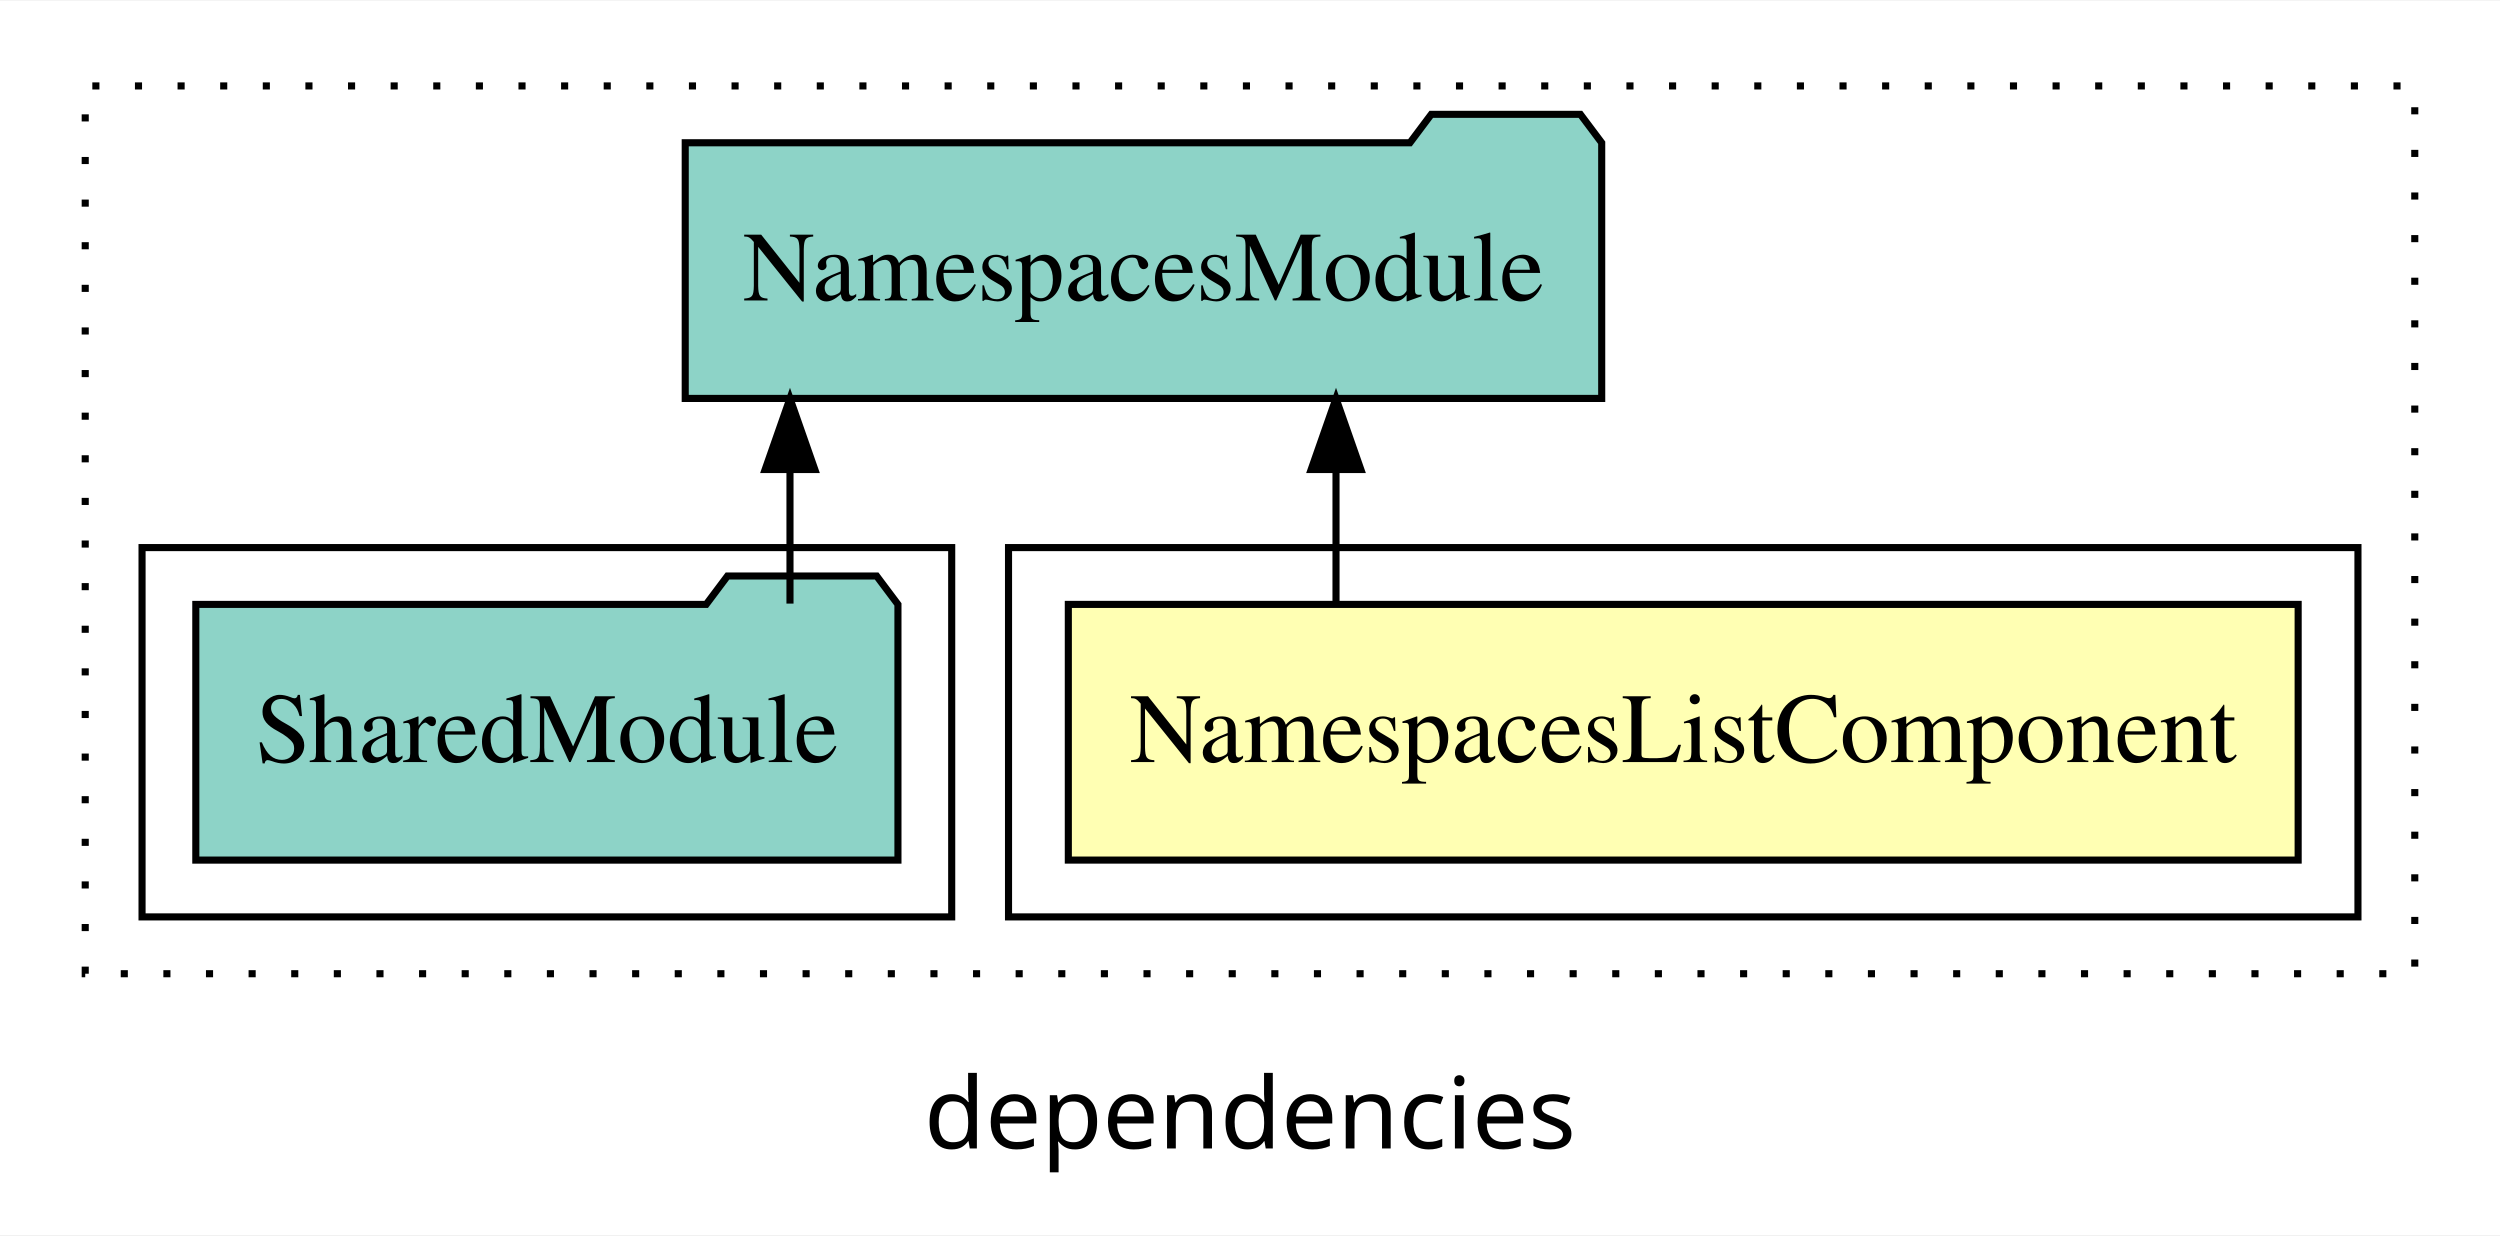
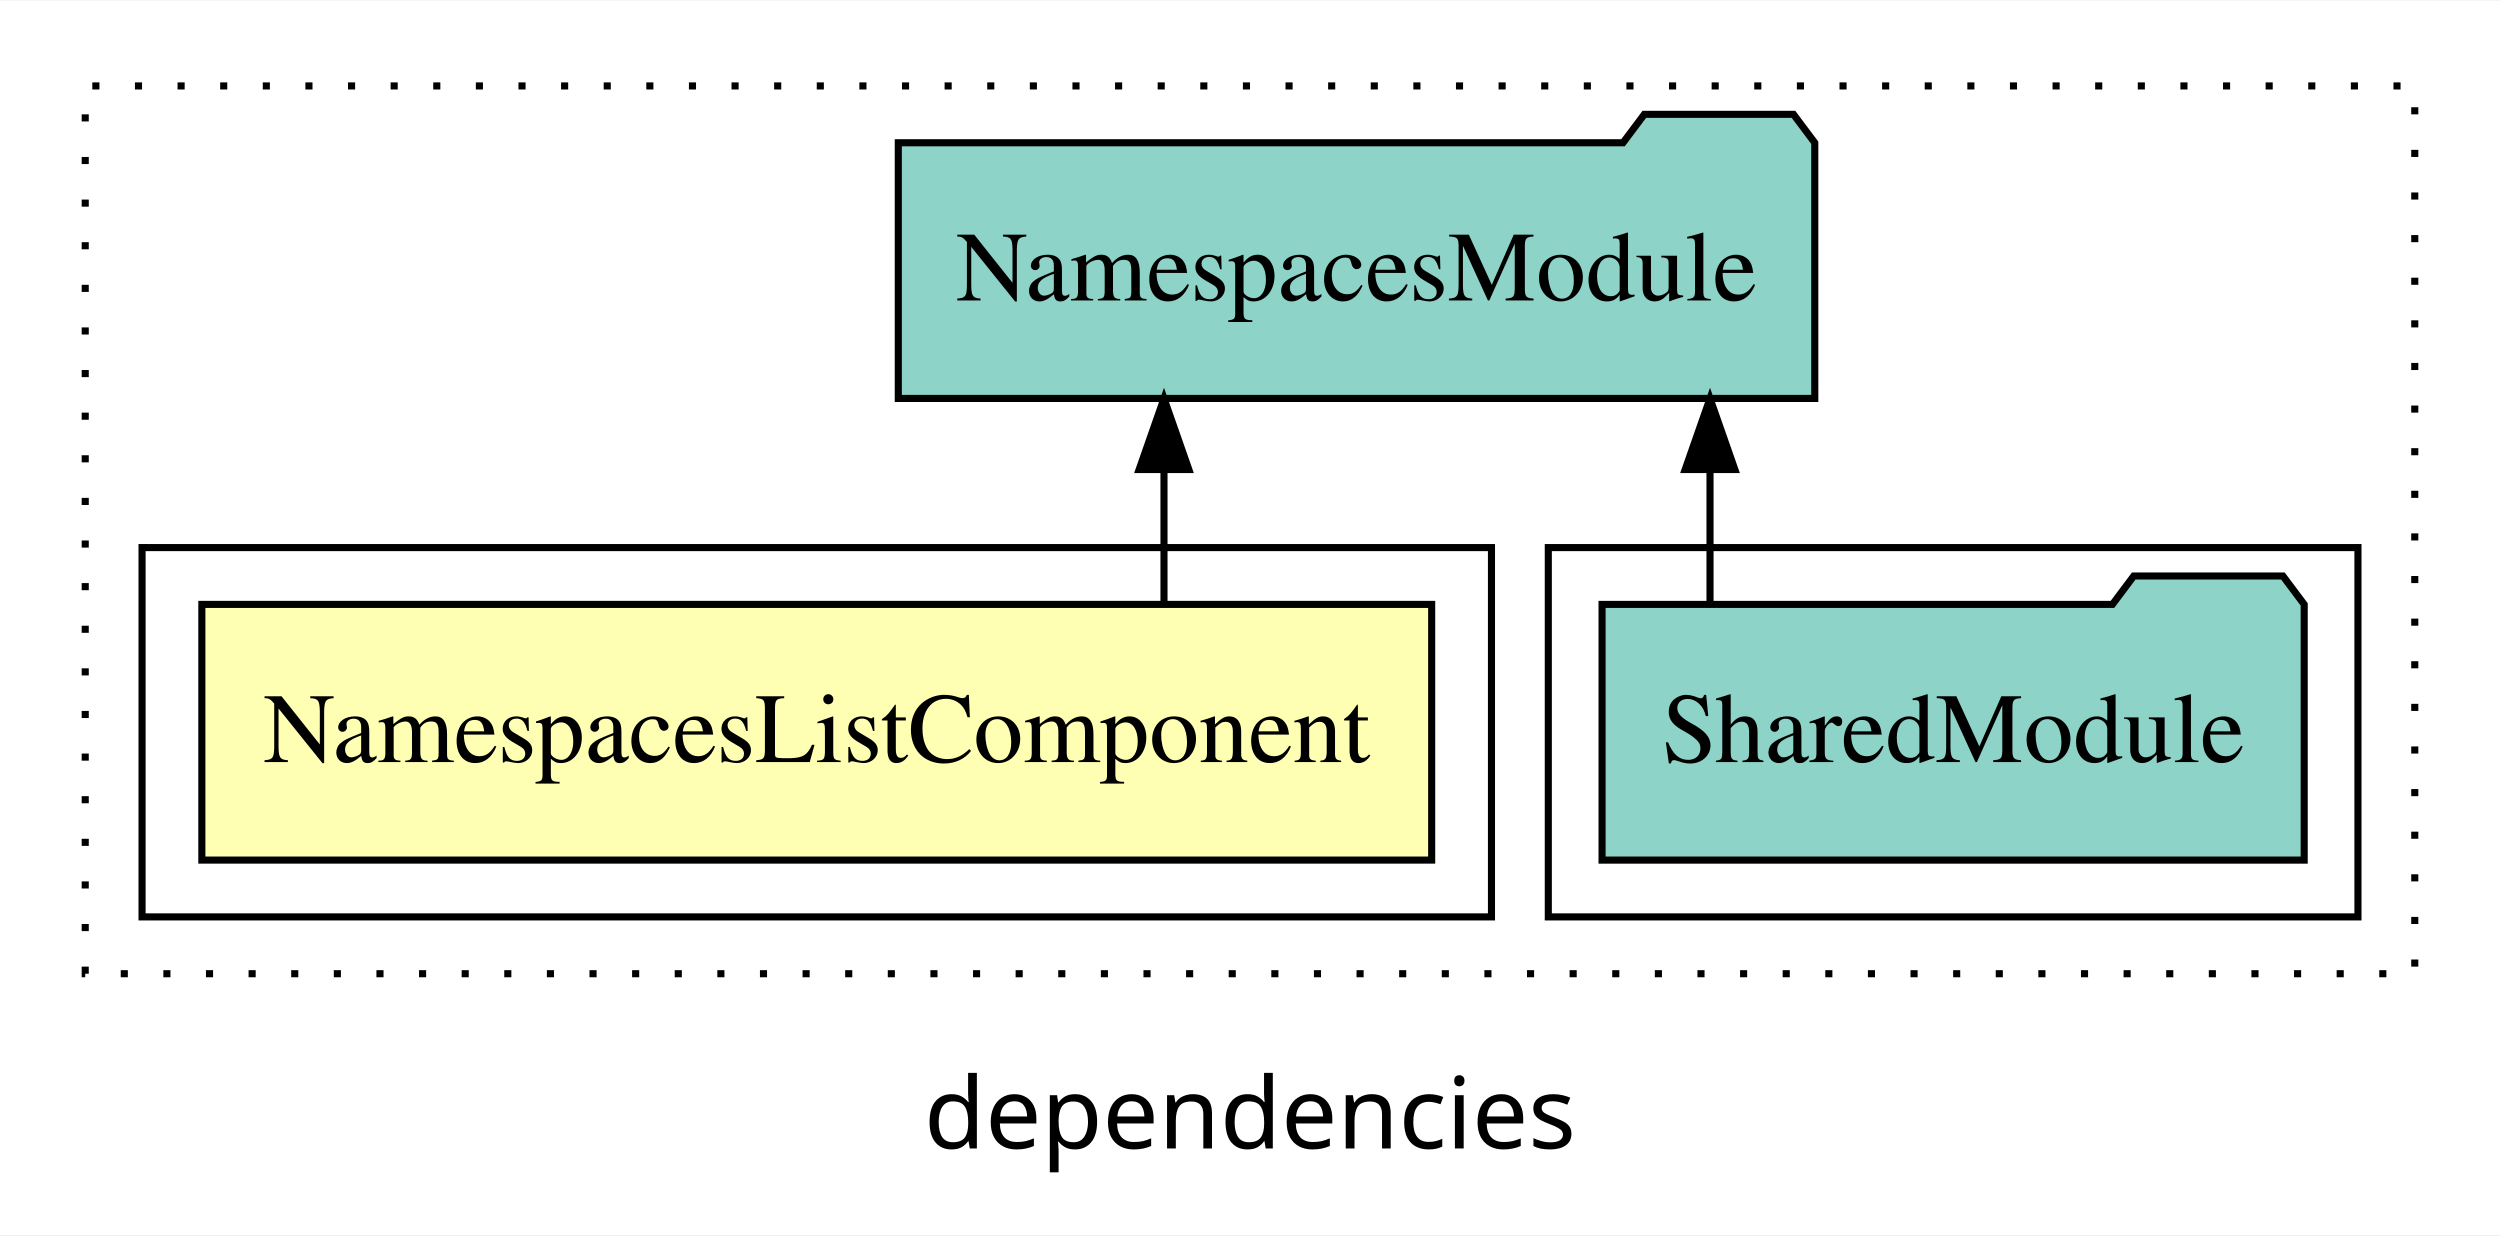
<svg xmlns="http://www.w3.org/2000/svg" width="352pt" height="174pt" viewBox="0.00 0.00 352.00 173.80">
  <g id="graph0" class="graph" transform="scale(1 1) rotate(0) translate(4 169.8)">
    <polygon fill="white" stroke="transparent" points="-4,4 -4,-169.8 348,-169.8 348,4 -4,4" />
    <text text-anchor="middle" x="172" y="-8.2" font-family="sans-serif" font-size="14.00">dependencies</text>
    <g id="clust1" class="cluster">
      <polygon fill="none" stroke="black" stroke-dasharray="1,5" points="8,-32.8 8,-157.8 336,-157.8 336,-32.8 8,-32.8" />
    </g>
+     <g id="clust4" class="cluster">
+       <polygon fill="none" stroke="black" points="214,-40.8 214,-92.8 328,-92.8 328,-40.8 214,-40.8" />
+     </g>
    <g id="clust2" class="cluster">
-       <polygon fill="none" stroke="black" points="138,-40.8 138,-92.8 328,-92.8 328,-40.8 138,-40.8" />
-     </g>
-     <g id="clust4" class="cluster">
-       <polygon fill="none" stroke="black" points="16,-40.8 16,-92.8 130,-92.8 130,-40.8 16,-40.8" />
+       <polygon fill="none" stroke="black" points="16,-40.8 16,-92.8 206,-92.8 206,-40.8 16,-40.8" />
    </g>
    <g id="node1" class="node">
-       <polygon fill="#ffffb3" stroke="black" points="319.58,-84.8 146.42,-84.8 146.42,-48.8 319.58,-48.8 319.58,-84.8" />
-       <text text-anchor="middle" x="233" y="-62.6" font-family="Times,serif" font-size="14.00">NamespacesListComponent</text>
+       <polygon fill="#ffffb3" stroke="black" points="197.58,-84.8 24.42,-84.8 24.42,-48.8 197.58,-48.8 197.58,-84.8" />
+       <text text-anchor="middle" x="111" y="-62.6" font-family="Times,serif" font-size="14.00">NamespacesListComponent</text>
    </g>
    <g id="node2" class="node">
-       <polygon fill="#8dd3c7" stroke="black" points="221.52,-149.8 218.52,-153.8 197.52,-153.8 194.52,-149.8 92.48,-149.8 92.48,-113.8 221.52,-113.8 221.52,-149.8" />
-       <text text-anchor="middle" x="157" y="-127.6" font-family="Times,serif" font-size="14.00">NamespacesModule</text>
+       <polygon fill="#8dd3c7" stroke="black" points="251.52,-149.8 248.52,-153.8 227.52,-153.8 224.52,-149.8 122.48,-149.8 122.48,-113.8 251.52,-113.8 251.52,-149.8" />
+       <text text-anchor="middle" x="187" y="-127.6" font-family="Times,serif" font-size="14.00">NamespacesModule</text>
    </g>
    <g id="edge1" class="edge">
-       <path fill="none" stroke="black" d="M184.11,-84.91C184.11,-84.91 184.11,-103.79 184.11,-103.79" />
-       <polygon fill="black" stroke="black" points="180.61,-103.79 184.11,-113.79 187.61,-103.79 180.61,-103.79" />
+       <path fill="none" stroke="black" d="M159.89,-84.91C159.89,-84.91 159.89,-103.79 159.89,-103.79" />
+       <polygon fill="black" stroke="black" points="156.39,-103.79 159.89,-113.79 163.39,-103.79 156.39,-103.79" />
    </g>
    <g id="node3" class="node">
-       <polygon fill="#8dd3c7" stroke="black" points="122.43,-84.8 119.43,-88.8 98.43,-88.8 95.43,-84.8 23.57,-84.8 23.57,-48.8 122.43,-48.8 122.43,-84.8" />
-       <text text-anchor="middle" x="73" y="-62.6" font-family="Times,serif" font-size="14.00">SharedModule</text>
+       <polygon fill="#8dd3c7" stroke="black" points="320.43,-84.8 317.43,-88.8 296.43,-88.8 293.43,-84.8 221.57,-84.8 221.57,-48.8 320.43,-48.8 320.43,-84.8" />
+       <text text-anchor="middle" x="271" y="-62.6" font-family="Times,serif" font-size="14.00">SharedModule</text>
    </g>
    <g id="edge2" class="edge">
-       <path fill="none" stroke="black" d="M107.23,-84.91C107.23,-84.91 107.23,-103.79 107.23,-103.79" />
-       <polygon fill="black" stroke="black" points="103.73,-103.79 107.23,-113.79 110.73,-103.79 103.73,-103.79" />
+       <path fill="none" stroke="black" d="M236.77,-84.91C236.77,-84.91 236.77,-103.79 236.77,-103.79" />
+       <polygon fill="black" stroke="black" points="233.27,-103.79 236.77,-113.79 240.27,-103.79 233.27,-103.79" />
    </g>
  </g>
</svg>
